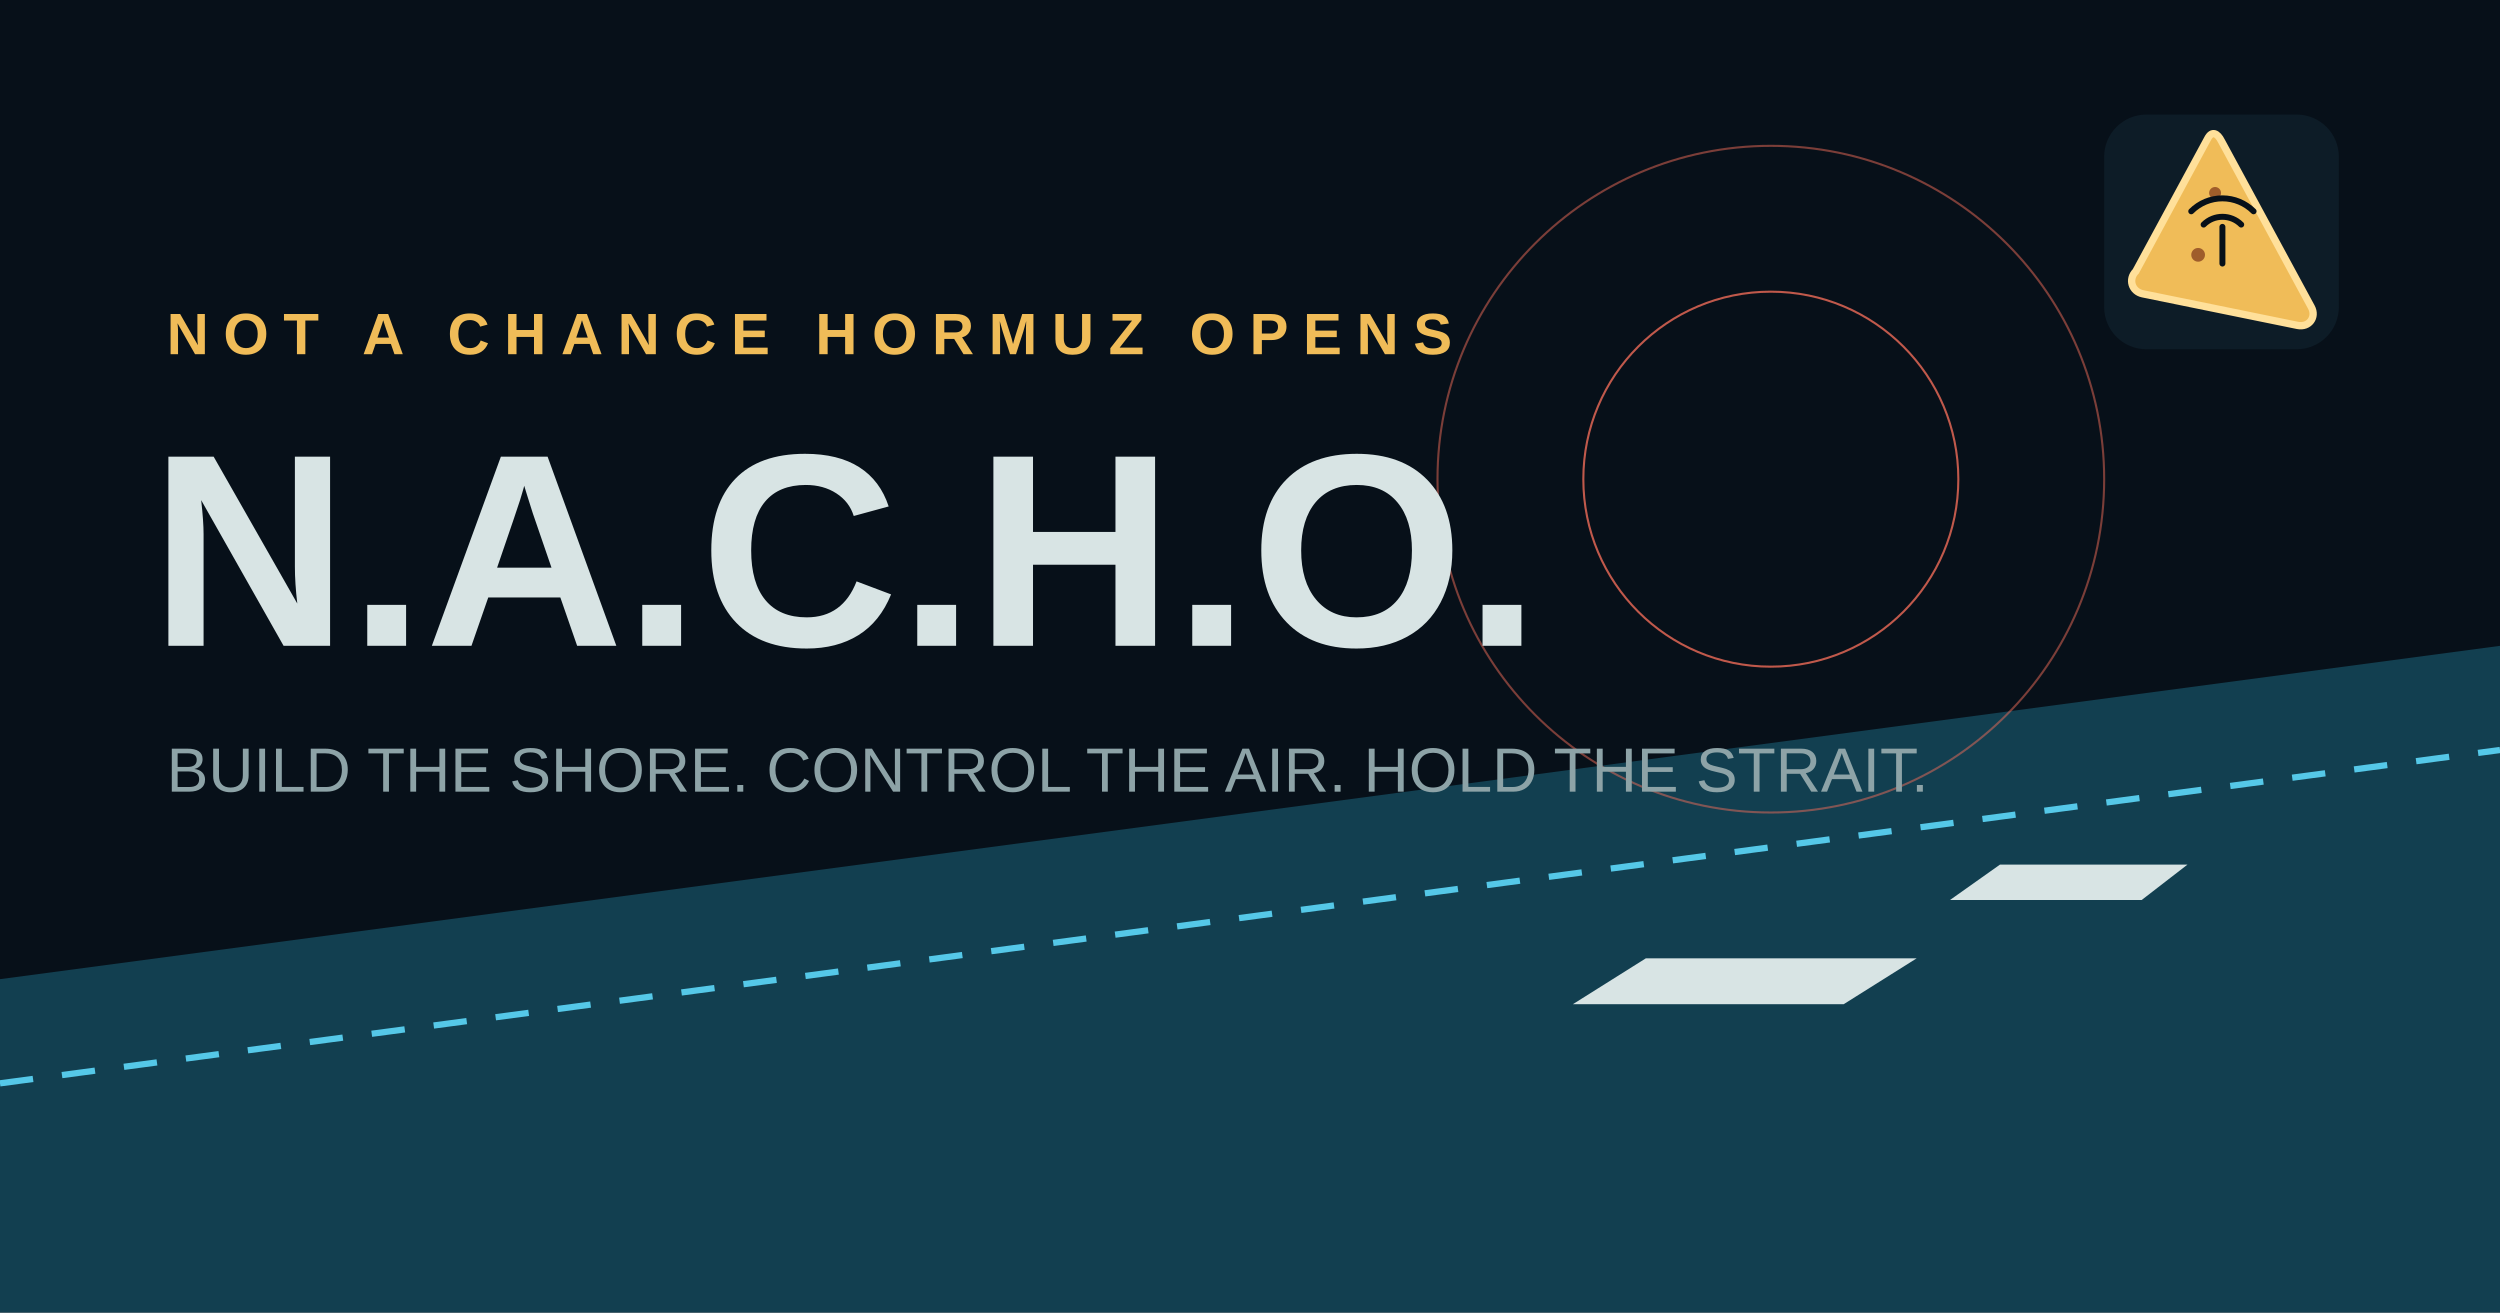
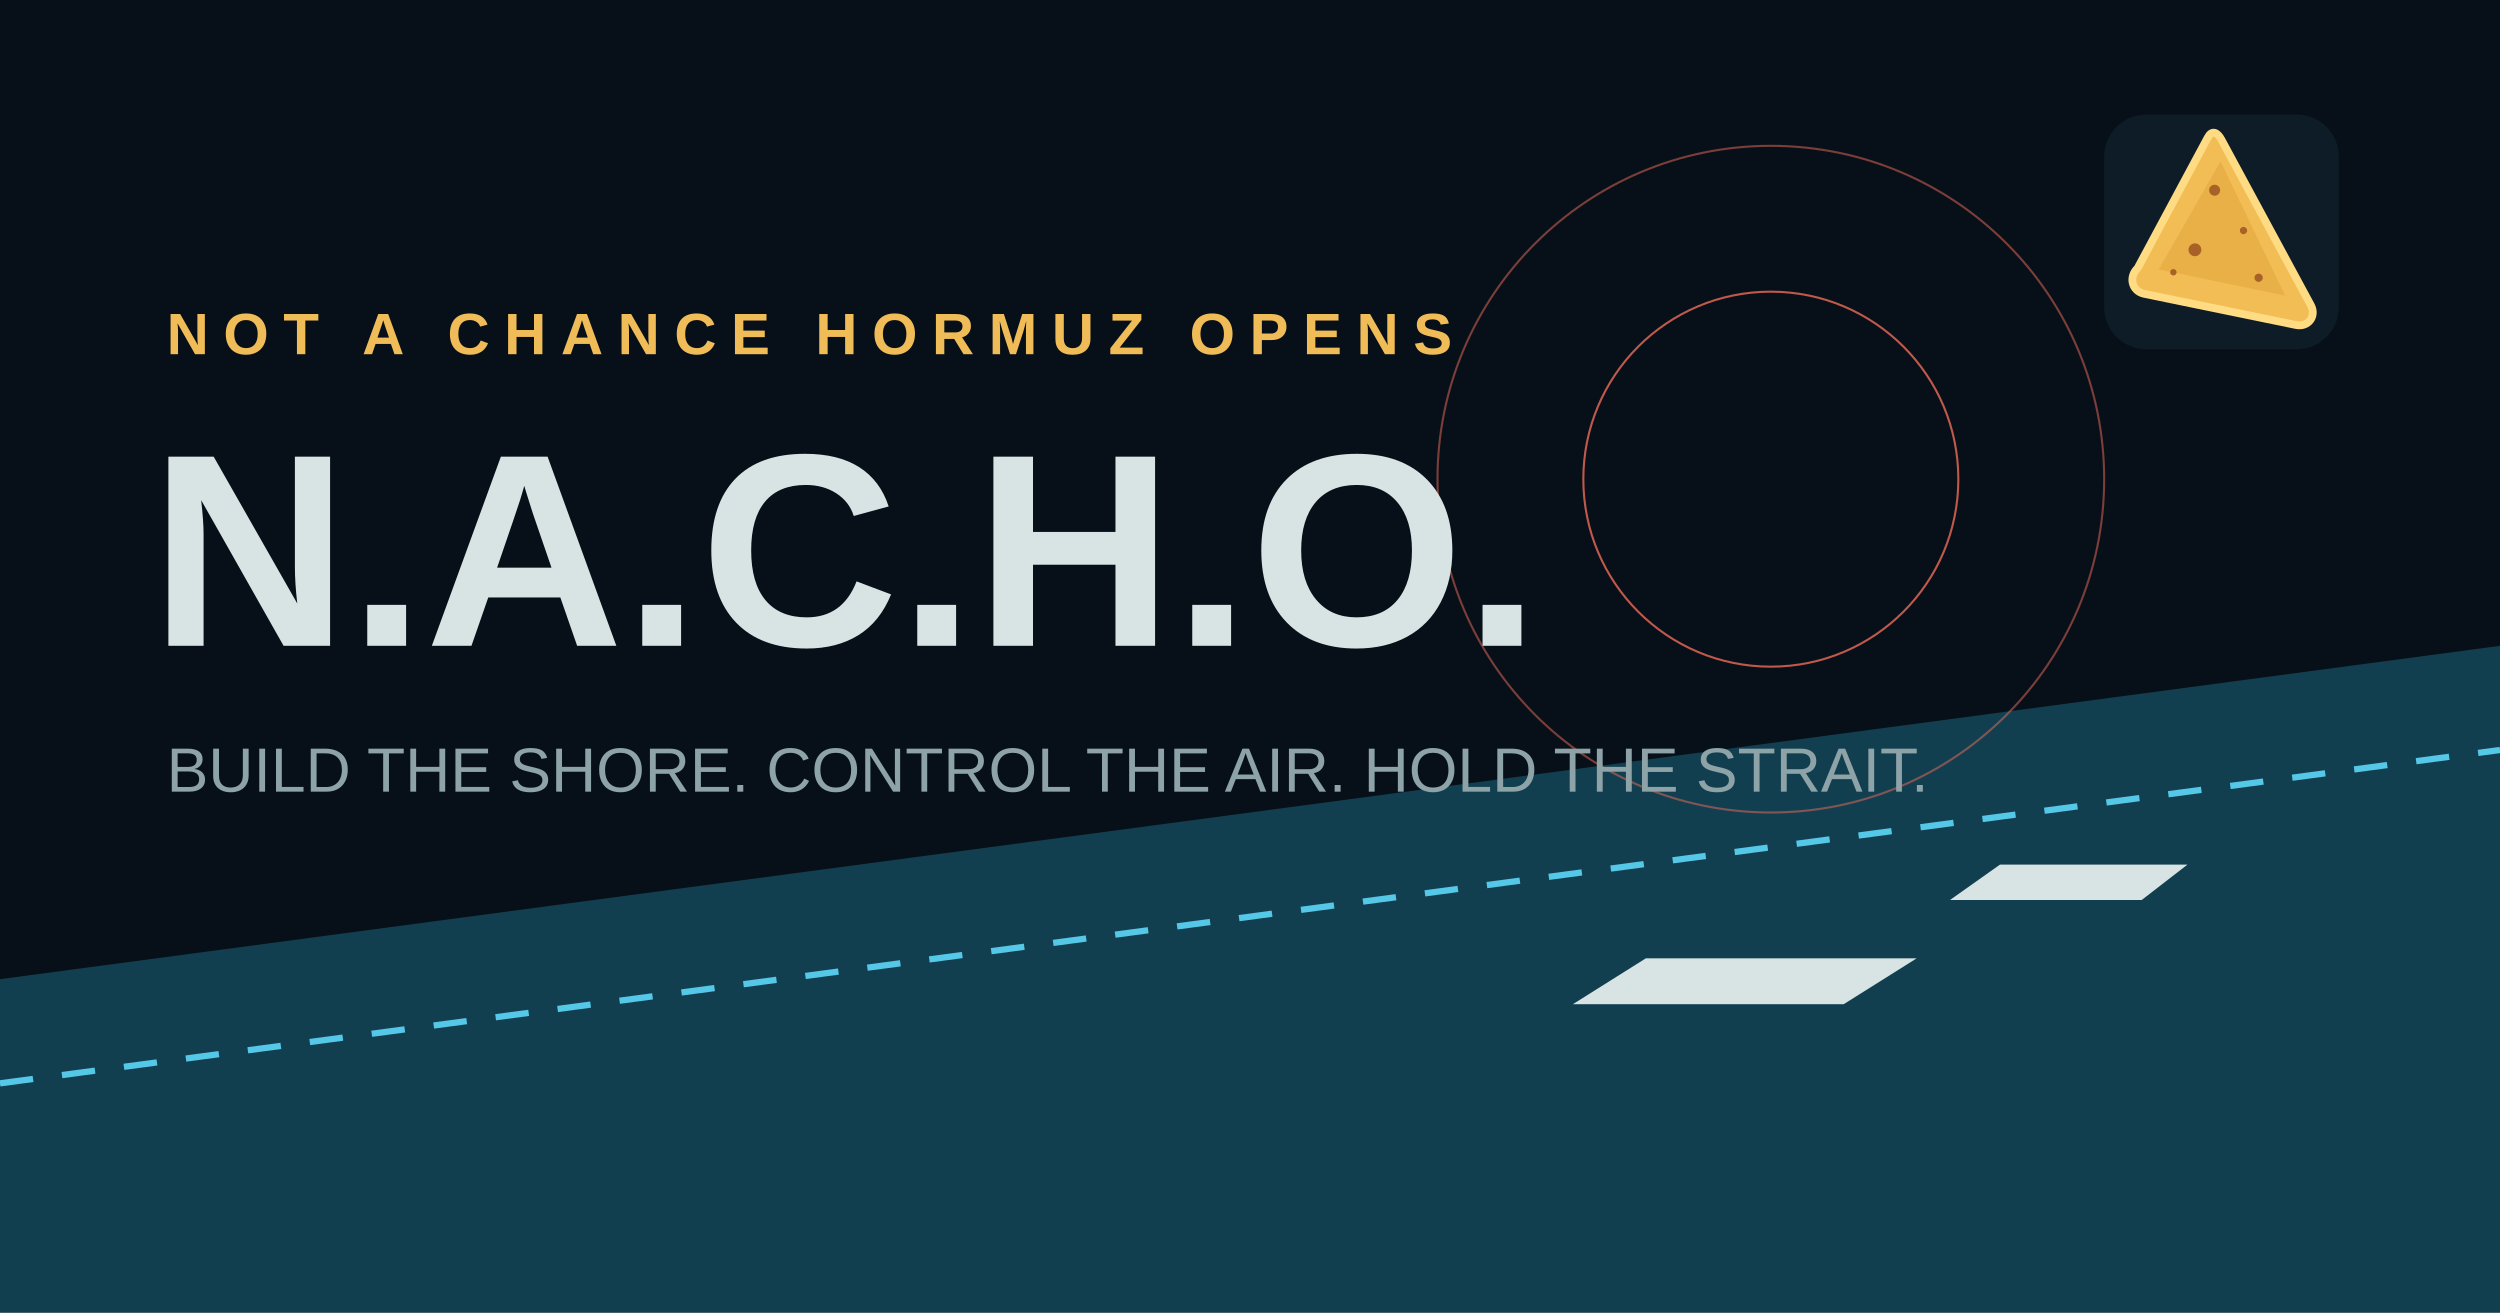
<svg xmlns="http://www.w3.org/2000/svg" width="1200" height="630" viewBox="0 0 1200 630">
  <rect width="1200" height="630" fill="#071019" />
  <path d="M0 470L1200 310v320H0z" fill="#123f50" />
  <path d="M0 520L1200 360" stroke="#55c8e8" stroke-width="3" stroke-dasharray="16 14" />
  <circle cx="850" cy="230" r="160" fill="none" stroke="#ef6b58" opacity=".5" />
  <circle cx="850" cy="230" r="90" fill="none" stroke="#ef6b58" opacity=".8" />
  <g transform="translate(1010 55) scale(.22)">
    <rect width="512" height="512" rx="92" fill="#0d1c27" />
-     <path d="M256 58 452 420c12 22-5 45-30 40L84 391c-24-5-32-32-15-49L226 52c9-17 21-12 30 6Z" fill="#f0bc58" stroke="#ffe09a" stroke-width="16" />
-     <circle cx="242" cy="171" r="13" fill="#9f5d2b" />
-     <circle cx="205" cy="306" r="15" fill="#9f5d2b" />
-     <path d="M190 211a96 96 0 0 1 136 0M217 240a58 58 0 0 1 82 0M258 245v80" fill="none" stroke="#071019" stroke-width="13" stroke-linecap="round" />
+     <path d="M256 55 451 416c13 24-6 49-33 43L87 391c-27-6-34-37-14-56L226 50c9-17 21-12 30 5Z" fill="#f2bd54" stroke="#ffdc83" stroke-width="17" stroke-linejoin="round" />
+     <path d="M254 102 395 395 119 338Z" fill="#dc9633" opacity=".34" />
+     <g fill="#a86127">
+       <circle cx="241" cy="165" r="12" />
+       <circle cx="304" cy="253" r="8" />
+       <circle cx="198" cy="295" r="14" />
+       <circle cx="337" cy="356" r="9" />
+       <circle cx="151" cy="344" r="7" />
+     </g>
  </g>
  <text x="80" y="170" fill="#f0bc58" font-family="Arial" font-size="28" font-weight="bold" letter-spacing="7">NOT A CHANCE HORMUZ OPENS</text>
  <text x="72" y="310" fill="#d8e4e4" font-family="Arial" font-size="132" font-weight="900">N.A.C.H.O.</text>
  <text x="80" y="380" fill="#8da3a7" font-family="Arial" font-size="30">BUILD THE SHORE. CONTROL THE AIR. HOLD THE STRAIT.</text>
  <path d="M790 460h130l-35 22H755zM960 415h90l-22 17h-92z" fill="#d8e4e4" />
</svg>
